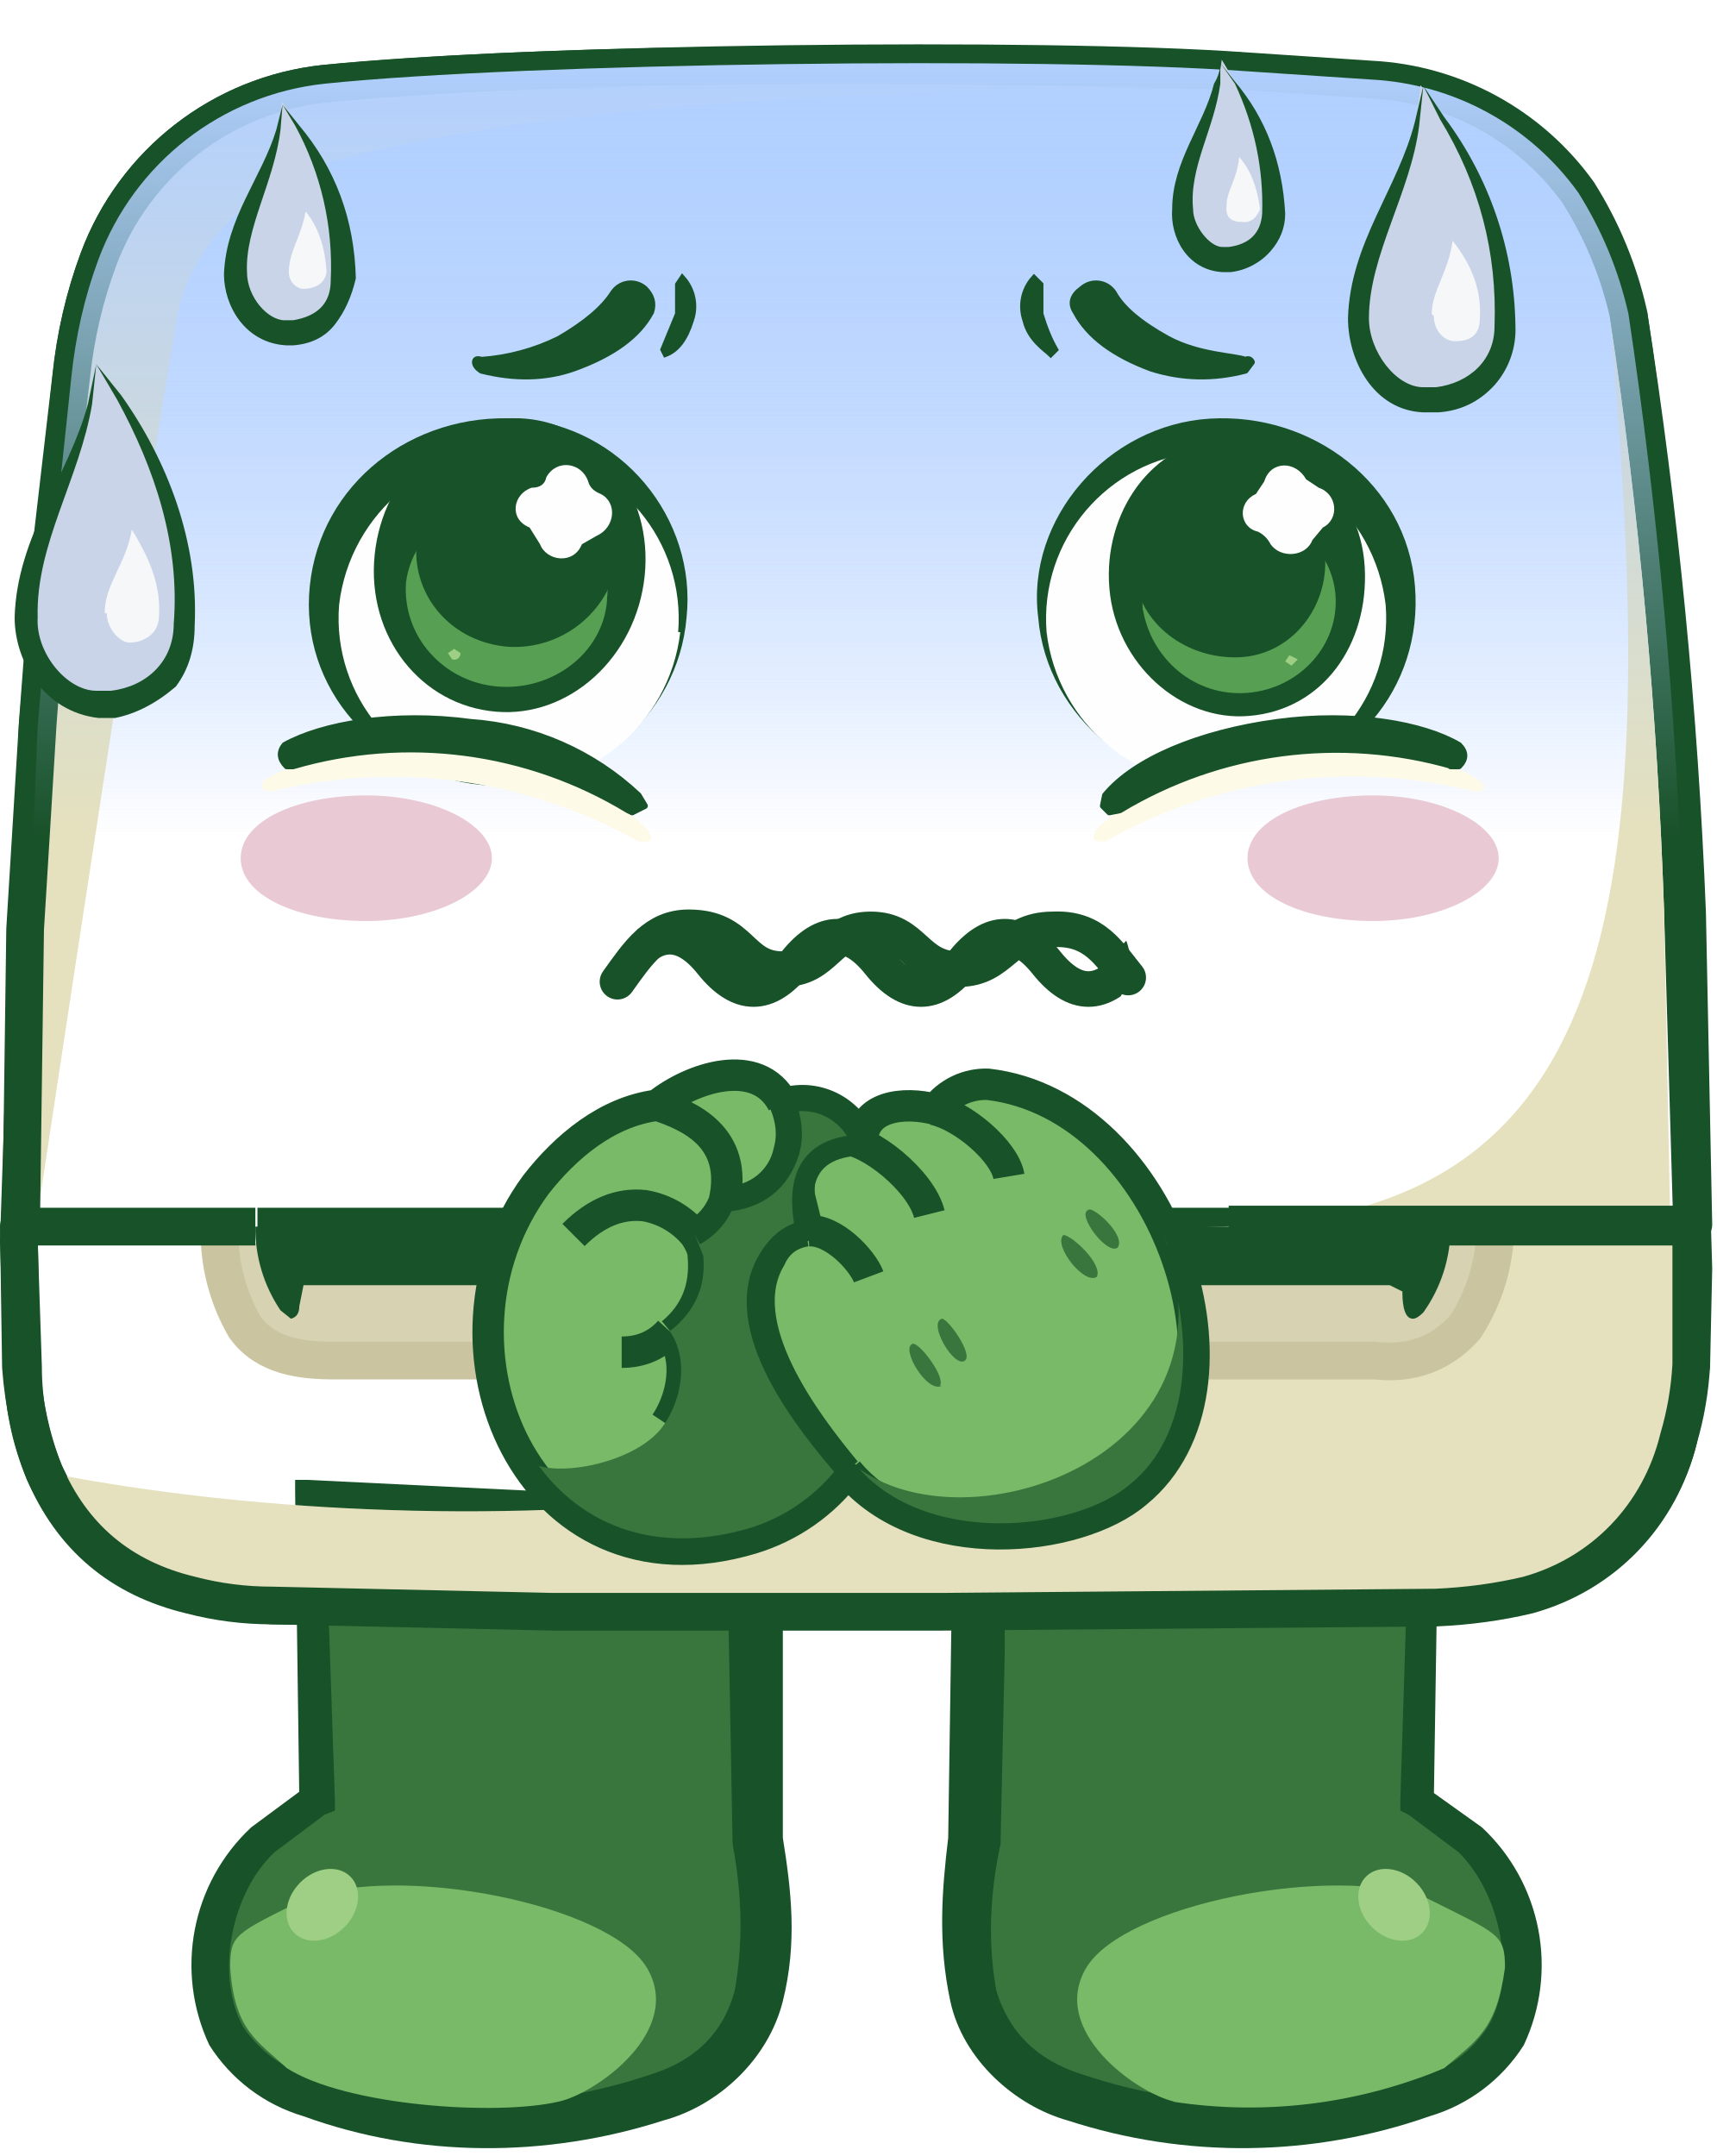
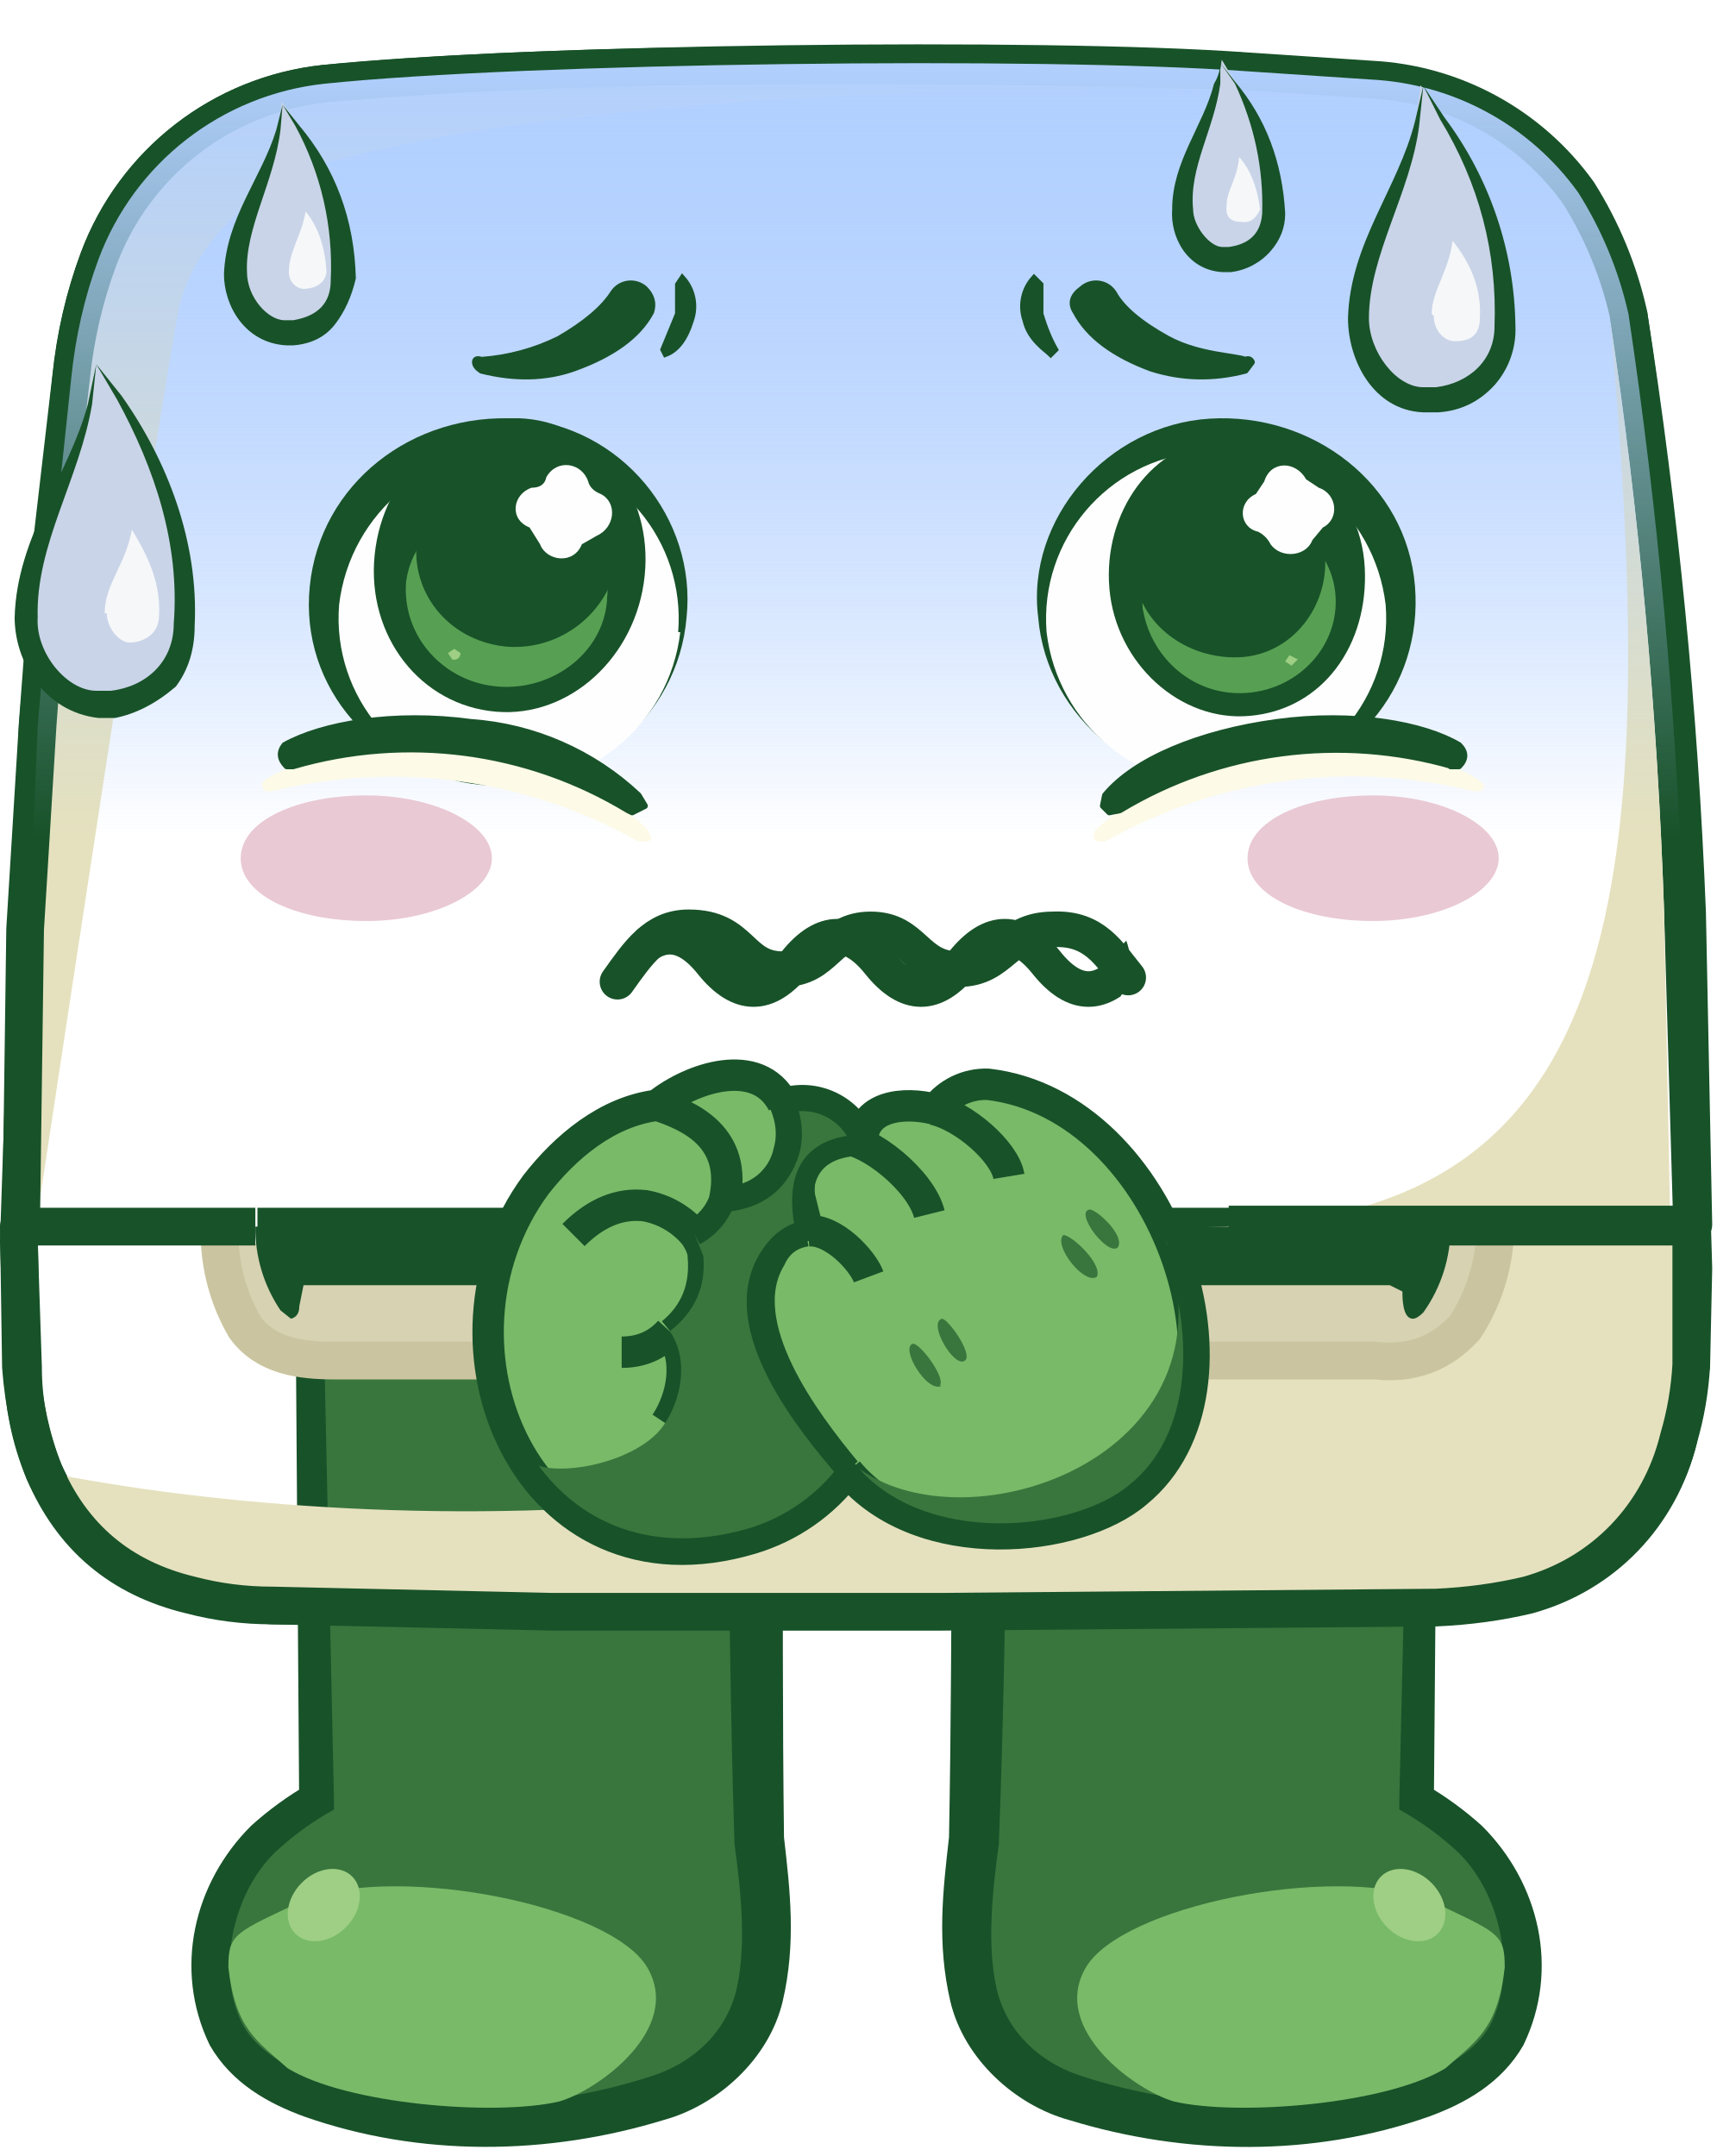
<svg xmlns="http://www.w3.org/2000/svg" width="82" height="103" fill="none" viewBox="0 0 82 103">
-   <path fill="#39763d" d="M36.3 88 36 72.2 14.8 71.3 15 86 12.6 87.9C10.3 89.9 9.2 94.4 10.8 97.3A7 7 0 0 0 14.8 100.3 27 27 0 0 0 31.4 100.2 7 7 0 0 0 36.3 95.3C36.8 93.3 36.5 90.1 36.3 88" class="m-foot m-foot-l" />
-   <path fill="#185229" d="M37.4 72.5 34.8 72C34.6 74.2 34.8 75.6 34.8 77.3L35 88.1Q35.7 91.8 35.1 95.1 34.3 98.1 31.1 99.1A26 26 0 0 1 15 99.3Q12.8 98.6 11.6 96.8C10.3 94.4 11 90.5 13.1 88.5L15.5 86.7 16 86.5V86L15.5 71.3 14.7 72 31 72.6 36 72.7 36.2 71.7 31.1 71.5 14.7 70.7H14.1V71.3L14.3 86 14.7 85.3 12 87.3A9 9 0 0 0 10 97.7 8 8 0 0 0 14.5 101.1C20 103.1 26.1 103.1 31.7 101.3 34.3 100.6 36.7 98.4 37.4 95.6S37.8 90.3 37.4 87.8zM34.8 72 37.4 72.5 37.6 71.8H36V72.7z" class="m-foot m-foot-l" />
-   <path fill="#78ba68" d="M26.7 100.4C28.5 100 32.7 97 30.9 94S19.2 89 14.6 90.7C11.2 92.4 11 92.4 11 94 11.2 97 12.3 97.5 13.7 98.8 16.5 100.6 23.7 101.1 26.7 100.4" class="m-foot m-foot-l" />
-   <ellipse cx="15.4" cy="91" fill="#9ecf84" class="m-foot m-foot-l" rx="1.5" ry="1.9" transform="rotate(44.5 15.4 91)" />
-   <path fill="#39763d" d="M46.5 88C46.6 87.4 47 74.7 46.8 74L68 73.3 67.7 86 70.2 87.9C72.5 89.9 73.5 94.4 72 97.3A7 7 0 0 1 68 100.3 27 27 0 0 1 51.4 100.2 7 7 0 0 1 46.5 95.3C46 93.3 46.2 90.1 46.5 88" class="m-foot m-foot-r" />
-   <path fill="#185229" d="M45.5 74.4 48 73.9V79L47.8 88.1Q47 91.8 47.6 95.1 48.5 98.1 51.7 99.1A26 26 0 0 0 67.7 99.3 6 6 0 0 0 71.1 96.8C72.5 94.4 71.7 90.5 69.7 88.5L67.3 86.7 66.9 86.5V86L67.3 73.3 68 74 51.7 74.5 46.8 74.6V73.6L51.7 73.4 68 72.6H68.7V73.3L68.5 86 68 85.3 70.8 87.3A9 9 0 0 1 72.8 97.7 8 8 0 0 1 68.3 101.1 27 27 0 0 1 51 101.3C48.5 100.6 46 98.4 45.4 95.6S45 90.3 45.3 87.8zM48 73.9 45.5 74.4 45.3 73.7H46.8V74.6z" class="m-foot m-foot-r" />
-   <path fill="#78ba68" d="M56.1 100.4C54.3 100 50.1 97 51.9 94S63.6 89 68.2 90.7C71.6 92.4 71.9 92.4 71.9 94 71.5 97 70.5 97.5 69 98.8A24 24 0 0 1 56 100.4" class="m-foot m-foot-r" />
-   <ellipse cx="66.6" cy="91" fill="#9ecf84" class="m-foot m-foot-r" rx="1.5" ry="1.9" transform="rotate(135.5 66.6 91)" />
+   <path fill="#39763d" d="M36.273 87.935C36.191 87.34 36.005 64.768 36.115 64.215L14.795 63.32L15.123 85.97C14.175 86.531 13.4 87.103 12.571 87.857C10.281 89.94 9.251 94.426 10.831 97.253C11.627 98.676 13.256 99.653 14.848 100.203C20.145 102.033 26.08 101.916 31.399 100.238C33.853 99.464 35.632 97.832 36.292 95.316C36.838 93.236 36.566 90.07 36.273 87.935Z" class="m-foot m-foot-l" />
+   <path fill="#185229" d="M37.454 64.482C36.561 64.304 35.669 64.126 34.776 63.947C34.673 66.425 34.759 68.054 34.765 70.099C34.845 76.098 34.889 81.86 35.091 88.097C35.414 90.452 35.659 92.967 35.19 95.026C34.714 97.053 33.14 98.561 31.072 99.202C25.948 100.858 20.268 101.008 15.162 99.291C13.71 98.801 12.306 97.959 11.64 96.8C10.288 94.328 11.07 90.497 13.146 88.488C13.889 87.798 14.676 87.205 15.546 86.685L15.957 86.445L15.954 85.958C15.79 78.409 15.626 70.86 15.462 63.311L14.767 63.986C19.916 64.165 25.064 64.344 30.213 64.522C32.173 64.59 34.133 64.658 36.094 64.726C36.108 64.385 36.122 64.044 36.136 63.703C34.177 63.607 32.218 63.51 30.259 63.414C25.114 63.161 19.968 62.908 14.823 62.654L14.114 62.63L14.129 63.33C14.183 70.88 14.238 78.431 14.292 85.982L14.7 85.255C13.741 85.807 12.817 86.483 11.997 87.225C9.264 89.946 8.262 94.074 10.021 97.705C11.068 99.527 12.82 100.489 14.533 101.115C20.062 103.059 26.164 102.98 31.726 101.275C34.304 100.566 36.746 98.355 37.394 95.605C38.043 92.821 37.744 90.301 37.455 87.773C37.385 82.156 37.396 75.981 37.409 70.089C37.414 68.214 37.434 65.874 37.454 64.482ZM34.776 63.947L37.454 64.482L37.593 63.754L36.136 63.703L36.094 64.726L34.776 63.947Z" class="m-foot m-foot-l" />
+   <path fill="#78ba68" d="M26.7 100.4C28.526 99.889 32.644 96.942 30.928 94C29.212 91.058 19.23 89.05 14.644 90.722C11.196 92.349 10.909 92.353 10.911 93.999C11.249 96.931 12.277 97.501 13.736 98.804C16.538 100.534 23.632 101.103 26.7 100.4Z" class="m-foot m-foot-l" />
+   <ellipse cx="15.469" cy="91.013" rx="1.498" ry="1.925" transform="rotate(44.502 15.4691 91.0133)" fill="#9ecf84" class="m-foot m-foot-l" />
+   <path fill="#39763d" d="M46.529 87.937C46.61 87.342 46.907 66.66 46.796 66.107L68.006 65.25L67.678 85.972C68.627 86.532 69.401 87.104 70.23 87.859C72.52 89.942 73.55 94.428 71.97 97.254C71.174 98.678 69.545 99.655 67.954 100.205C62.656 102.034 56.721 101.918 51.402 100.24C48.948 99.466 47.169 97.834 46.509 95.317C45.963 93.238 46.235 90.072 46.529 87.937Z" class="m-foot m-foot-r" />
+   <path fill="#185229" d="M45.458 66.374C46.35 66.196 47.242 66.017 48.135 65.839C48.231 68.267 48.133 69.831 48.117 71.802C48.012 77.237 47.941 82.442 47.719 88.1C47.394 90.454 47.15 92.969 47.617 95.026C48.092 97.051 49.663 98.558 51.731 99.2C56.853 100.856 62.533 101.008 67.639 99.293C69.092 98.803 70.496 97.962 71.162 96.802C72.515 94.33 71.734 90.498 69.657 88.487C68.915 87.797 68.127 87.203 67.257 86.683L66.848 86.445L66.852 85.958C67.013 79.052 67.174 72.146 67.335 65.24L68.033 65.921C62.856 66.091 57.679 66.261 52.502 66.431C50.607 66.493 48.712 66.556 46.817 66.618C46.803 66.277 46.789 65.936 46.776 65.595C48.669 65.504 50.563 65.414 52.457 65.323C57.631 65.075 62.805 64.827 67.979 64.58L68.694 64.556L68.677 65.261C68.62 72.169 68.562 79.077 68.504 85.984L68.099 85.26C69.058 85.812 69.982 86.488 70.802 87.23C73.534 89.948 74.537 94.076 72.779 97.707C71.733 99.528 69.981 100.491 68.269 101.117C62.74 103.063 56.637 102.985 51.074 101.281C48.495 100.572 46.05 98.36 45.401 95.608C44.751 92.822 45.05 90.303 45.339 87.773C45.434 82.707 45.455 77.109 45.473 71.776C45.478 69.979 45.471 67.689 45.458 66.374ZM48.135 65.839L45.458 66.374L45.317 65.643L46.776 65.595L46.817 66.618L48.135 65.839Z" class="m-foot m-foot-r" />
+   <path fill="#78ba68" d="M56.1 100.4C54.274 99.889 50.156 96.942 51.872 94C53.587 91.058 63.57 89.05 68.156 90.722C71.604 92.349 71.891 92.353 71.889 93.999C71.55 96.931 70.523 97.501 69.064 98.804C66.262 100.534 59.168 101.103 56.1 100.4Z" class="m-foot m-foot-r" />
+   <ellipse cx="67.331" cy="91.013" rx="1.498" ry="1.925" transform="rotate(135.498 67.3309 91.0135)" fill="#9ecf84" class="m-foot m-foot-r" />
  <path fill="url(#paint0_linear_591_64896)" stroke="#185229" stroke-linejoin="round" stroke-width="1.8" d="M26.4 76.9 13 76.7A18 18 0 0 1 9 76C6 75.4 3.4 73.2 2.1 70.3Q1.1 67.9 1.1 65.3L.9 59.3 1.4 44.4 1.8 34.7 2.5 26.6 3.4 18.1Q3.7 15.1 4.7 12.4A13 13 0 0 1 15.5 4C25.1 3 49.8 2.7 59.5 3.4L65.5 3.8A13 13 0 0 1 75.4 9.2Q77.1 11.9 77.8 15A249 249 0 0 1 80.4 43.5L80.9 60.6 80.8 65.2 80.2 68.7A10 10 0 0 1 73 76Q70.9 76.7 68.6 76.7L45 76.9z" />
  <path fill="#e5e1be" d="M13 76.7 26.5 77H45L68.6 76.8Q71 76.7 73 76.2C76.6 75.2 79.3 72.4 80.2 68.7Q80.7 67 80.8 65.2V58.6H64.7C50.2 74.2 18.3 73.6 2 70.3Q4.3 74.9 9.1 76.2 11.1 76.7 13.1 76.7" />
  <path fill="#d6d2b2" d="M16 65Q13.4 65.3 11.7 63.4C11 62.4 10.7 60.7 10.5 59.4H71.4A9 9 0 0 1 70 63.4Q68.4 65.4 65.7 65z" />
  <path stroke="#cac5a0" stroke-linejoin="round" stroke-width="1.8" d="M10.5 59.4A9 9 0 0 0 11.7 63.4C12.7 64.8 14.4 65 16 65H65.7Q68.3 65.3 70 63.4A9 9 0 0 0 71.4 59.4" />
  <path fill="#185229" d="M68 62.7A7 7 0 0 0 69.3 58.6H12.2A7 7 0 0 0 13.4 62.6L13.9 63Q14.3 62.9 14.3 62.4L14.5 61.4H66.4L67 61.7C67 62 67 63 67.5 63Q67.7 63 68 62.7" />
  <path stroke="#185229" stroke-linejoin="round" stroke-width="1.8" d="M12.2 58.6H.9L1 65.3Q1.2 68 2.1 70.3 4.1 75 9.1 76.2 11 76.7 13 76.7L26.4 77H45L68.6 76.8Q70.9 76.7 73 76.2C76.6 75.2 79.3 72.4 80.2 68.7Q80.7 67 80.8 65.2V58.6H12.3" />
  <path fill="#e5e1be" d="M79.5 43.5A248 248 0 0 0 76.9 15.1C79.5 43.5 77.3 58.6 57.6 58.6H79.8z" />
  <path stroke="#185229" stroke-linejoin="round" stroke-width="1.8" d="M77.8 15A248 248 0 0 1 80.6 43.6L80.9 58.5H58.7" />
  <path fill="#e5e1be" d="M1.3 44.4 1.8 58S8 16.9 8.6 14.5 11.6 9 15.5 7.8C29.7 3.8 55.5 4.3 58.3 4.3A180 180 0 0 0 15.5 3.9 13 13 0 0 0 4.7 12.4 24 24 0 0 0 3.4 18.1L2.4 26.6 1.8 34.6z" />
  <path stroke="#185229" stroke-linejoin="round" stroke-width="1.8" d="M1 59.2 1.2 44.4 1.8 34.6 2.4 26.6 3.4 18Q3.7 15.1 4.7 12.4A13 13 0 0 1 15.5 4Q30.5 2.6 59.3 3.4" />
  <path fill="url(#paint0_linear_591_64896)" d="M26.4 76.9 13 76.7A18 18 0 0 1 9 76C6 75.4 3.4 73.2 2.1 70.3Q1.1 67.9 1.1 65.3L.9 59.3 1.4 44.4 1.8 34.7 2.5 26.6 3.4 18.1Q3.7 15.1 4.7 12.4A13 13 0 0 1 15.5 4C25.1 3 49.8 2.7 59.5 3.4L65.5 3.8A13 13 0 0 1 75.4 9.2Q77.1 11.9 77.8 15A249 249 0 0 1 80.4 43.5L80.9 60.6 80.8 65.2 80.2 68.7A10 10 0 0 1 73 76Q70.9 76.7 68.6 76.7L45 76.9z" class="m-body-overlay" pointer-events="none" />
  <path stroke="#185229" stroke-linecap="round" stroke-linejoin="round" stroke-width="1.7" d="M29.5 46.9C30.5 45.5 31.3 44.3 32.9 44.3 35.5 44.3 35.3 46.3 37.4 46.3S39.5 44.4 41.6 44.4 43.7 46.3 45.8 46.3 48 44.4 50.3 44.4C52.3 44.3 53 45.6 53.9 46.7" class="m-mouth-stroke" />
  <g class="m-eyes">
    <path fill="#185229" d="M32.8 29.5C32.4 34.3 28 38 23 37.5S14.3 32.9 14.8 28 19.7 19.7 24.7 20 33.3 24.8 32.8 29.5" />
    <path fill="#fefefe" d="M32.5 30.2A8.3 8.3 0 0 1 23.5 37.5 8 8 0 0 1 16.2 28.9 8.3 8.3 0 0 1 25.2 21.6 8 8 0 0 1 32.4 30.2" />
    <path fill="#185229" d="M23.7 34C27.2 34.3 30.4 31.4 30.8 27.5S28.6 20.3 25.1 20C21.5 19.7 18.3 22.6 17.9 26.5S20.1 33.7 23.7 34" />
    <path fill="#57a053" d="M29 28.7C28.8 31.2 26.4 33 23.8 32.8S19.2 30.4 19.4 27.8C19.7 25.5 22 23.6 24.7 23.9S29.3 26 29 28.6" />
    <path fill="#185229" d="M29.5 26.8A5 5 0 0 1 24.3 30.9C21.6 30.7 19.7 28.5 19.9 26S22.5 21.7 25.2 22 29.8 24.2 29.5 26.7" />
    <path fill="#fefefe" d="M26.1 22.8C26.6 21.9 27.8 22.1 28.1 23Q28.2 23.4 28.7 23.6C29.5 24 29.4 25.2 28.5 25.6L27.8 26C27.4 27 26.1 26.8 25.8 26L25.3 25.2C24.3 24.8 24.5 23.6 25.4 23.3Q26 23.3 26.1 22.8" />
    <path fill="#9ecf84" d="M21.6 31.5A.3.3 0 0 0 22 31.2L21.7 31 21.4 31.2z" />
    <path fill="#185229" d="M49.6 29.5C50 34.3 54.5 38 59.5 37.5S68 32.9 67.6 28 62.7 19.7 57.8 20 49 24.8 49.6 29.5" />
    <path fill="#fefefe" d="M50 30.2A8.3 8.3 0 0 0 58.9 37.5 8 8 0 0 0 66.2 28.9 8.3 8.3 0 0 0 57.3 21.6 8 8 0 0 0 50 30.2" />
    <path fill="#185229" d="M59.7 34.2C56.4 34.5 53.3 31.7 53 28.1S55 21.2 58.4 20.9 65 23.4 65.2 27.1 63.2 33.9 59.7 34.2" />
    <path fill="#57a053" d="M54.6 29.1C55 31.5 57.1 33.3 59.6 33.1S64 30.8 63.8 28.4 61.3 24.3 58.8 24.4A4.4 4.4 0 0 0 54.6 29.2" />
    <path fill="#185229" d="M54.2 27.4C54.4 29.8 56.7 31.5 59.2 31.4S63.5 29 63.3 26.5 60.8 22.5 58.3 22.7A4.4 4.4 0 0 0 54.2 27.4" />
    <path fill="#fefefe" d="M62.4 22.9C61.9 22 60.7 22 60.4 23L60 23.6C59.1 24 59.2 25.2 60.1 25.4Q60.5 25.6 60.7 26C61.2 26.7 62.4 26.6 62.7 25.8L63.2 25.2C64 24.8 63.9 23.6 63 23.3z" />
    <path fill="#9ecf84" d="M61.7 31.8 61.4 31.6 61.6 31.3 62 31.5z" />
  </g>
  <path fill="#e9c9d3" d="M65.6 44C68.9 44 71.6 42.6 71.6 41S68.9 38 65.6 38 59.6 39.2 59.6 41 62.3 44 65.6 44" class="m-cheek m-cheek-r" />
  <path fill="#e9c9d3" d="M17.5 44C20.8 44 23.5 42.6 23.5 41S20.8 38 17.5 38 11.5 39.2 11.5 41 14.2 44 17.5 44" class="m-cheek m-cheek-l" />
  <path fill="#fdfae7" d="M31 39.7C29.4 38 26.1 36.6 22.2 36S14.6 36 12.6 37.3Q12.4 37.6 12.7 37.8H13A24 24 0 0 1 30.5 40.2H30.8Q31.3 40.2 31 39.8" />
  <path fill="#185229" stroke="#185229" stroke-linecap="round" stroke-linejoin="round" stroke-width=".3" d="M14 36.6H13.7Q13.2 36.1 13.6 35.6C15.4 34.6 18.8 34 22.5 34.5A13 13 0 0 1 30.5 38L30.8 38.5 30.2 38.8 30 38.7A20 20 0 0 0 14 36.6" />
  <path fill="#fdfae7" d="M52.3 39.7C54 38 57.3 36.6 61.2 36S68.8 36 70.7 37.3Q71.1 37.6 70.7 37.8H70.4A24 24 0 0 0 52.8 40.2H52.6Q52.1 40.2 52.3 39.8" />
  <path fill="#185229" stroke="#185229" stroke-linecap="round" stroke-linejoin="round" stroke-width=".3" d="M69.3 36.6H69.7Q70.2 36.1 69.7 35.6C68 34.6 64.7 34 61 34.5S54.2 36.3 52.8 38L52.7 38.5 53 38.8 53.5 38.7A20 20 0 0 1 69.4 36.6" />
  <path fill="#185229" stroke="#185229" stroke-linecap="round" stroke-linejoin="round" stroke-width=".3" d="M30.8 13.8A1 1 0 0 0 29.3 14Q28.6 15.1 26.7 16.2A10 10 0 0 1 23 17.2Q22.7 17.1 22.7 17.3T23 17.7Q25.4 18.3 27.4 17.6 30.2 16.6 31.1 14.9 31.3 14.3 30.8 13.8" class="m-eyebrow m-eyebrow-l" />
  <path fill="#185229" stroke="#185229" stroke-width=".3" d="M33 15.3A2 2 0 0 0 32.6 13.3L32.4 13.6V15L31.7 16.7 31.8 16.9Q32.6 16.6 33 15.3Z" class="m-eyebrow m-eyebrow-l" />
  <path fill="#185229" stroke="#185229" stroke-linecap="round" stroke-linejoin="round" stroke-width=".3" d="M51.7 13.8A1 1 0 0 1 53.2 14Q53.8 15.1 55.8 16.2C57.3 17 59 17 59.5 17.2Q59.7 17.1 59.8 17.3L59.5 17.7Q57.2 18.3 55 17.6 52.3 16.6 51.4 14.9 51 14.3 51.7 13.8" class="m-eyebrow m-eyebrow-r" />
  <path fill="#185229" stroke="#185229" stroke-width=".3" d="M49 15.3A2 2 0 0 1 49.4 13.3L49.7 13.6V15Q50 16 50.4 16.7L50.2 16.9C50 16.7 49.2 16.2 49 15.3Z" class="m-eyebrow m-eyebrow-r" />
  <g class="m-drop m-drop-1">
    <path fill="#c9d4e8" stroke="#c9d4e8" stroke-width=".1" d="M64.9 15.2C64.9 11.5 67.4 9.2 67.9 4.2A19 19 0 0 1 72 15.5C72 18.6 69.5 19 68.1 19S64.9 17.6 64.9 15.2Z" />
    <path fill="#f5f7f9" d="M68.4 15C68.4 13.9 69.2 13 69.4 11.5 70.1 12.4 70.8 13.6 70.7 15.2 70.7 16.2 70 16.3 69.5 16.3S68.5 15.8 68.5 15.1" />
    <path fill="#185229" d="M68 4.1 67.6 5.8C66.8 9 64.5 11.6 64.4 15.2 64.4 17.2 65.6 19.6 68 19.7H68.7Q70.3 19.6 71.4 18.4A4 4 0 0 0 72.4 15.6 17 17 0 0 0 69 5.6zL68.8 5.7Q71.6 10.3 71.4 15.6C71.4 17.2 70.2 18.3 68.6 18.5H68C66.7 18.5 65.4 16.8 65.4 15.2 65.4 12.2 67.4 9.2 67.8 6z" />
  </g>
  <g class="m-drop m-drop-2">
    <path fill="#c9d4e8" stroke="#c9d4e8" stroke-width=".1" d="M56.4 10C56.4 7.6 58 6 58.4 3 59.5 4.8 60.8 7.2 60.7 10.2 60.8 12 59.3 12.4 58.4 12.4S56.4 11.4 56.4 10Z" />
    <path fill="#f5f7f9" d="M58.6 9.8C58.6 9.1 59.1 8.6 59.2 7.5Q60 8.4 60.2 10 59.9 10.7 59.3 10.6 58.5 10.6 58.6 9.8" />
    <path fill="#185229" d="M58.3 3Q58.3 3.5 58 4C57.5 6 56 7.7 56 10 55.9 11.3 56.7 12.9 58.4 13H58.8A3 3 0 0 0 60.7 12Q61.4 11.2 61.4 10.2 61.2 6.5 59 3.9zL59 4Q60.4 7 60.3 10.2 60.2 11.6 58.7 11.8H58.4C57.8 11.8 57 10.8 57 10 56.8 8 58 6.2 58.3 4z" />
  </g>
  <g class="m-drop m-drop-3">
    <path fill="#c9d4e8" stroke="#c9d4e8" stroke-width=".1" d="M11.3 13C11.3 10.4 13 8.7 13.5 5 15 7 16.5 9.9 16.4 13.3 16.4 15.5 14.6 16 13.6 16S11.3 14.8 11.3 13Z" />
    <path fill="#f5f7f9" d="M13.8 13C13.8 12 14.4 11.3 14.6 10.1Q15.5 11.2 15.6 13C15.5 13.7 14.8 13.8 14.5 13.8S13.8 13.5 13.8 13" />
    <path fill="#185229" d="M13.5 5 13.2 6.2C12.5 8.5 10.8 10.4 10.7 13.1 10.7 14.6 11.7 16.4 13.7 16.5H14Q15.3 16.4 16 15.5T17 13.3Q16.9 9.1 14.3 6zL14.1 6A14 14 0 0 1 15.8 13.4Q15.8 15 14 15.3H13.6C12.8 15.3 11.8 14.2 11.8 13 11.7 10.9 13.1 8.7 13.4 6.2z" />
  </g>
  <g class="m-drop m-drop-4">
    <path fill="#c9d4e8" stroke="#c9d4e8" stroke-width=".1" d="M1.3 29.5C1.3 25.4 4 22.8 4.6 17.5 6.7 20.4 9.1 24.6 8.9 29.7 8.8 33 6.2 33.6 4.7 33.7 3.3 33.7 1.3 32 1.3 29.5Z" />
    <path fill="#f5f7f9" d="M5 29.3C5 27.9 6 27 6.3 25.3 6.9 26.3 7.7 27.7 7.6 29.4 7.6 30.4 6.7 30.7 6.2 30.7S5.1 30 5.1 29.3" />
    <path fill="#185229" d="M4.6 17.4 4.2 19.3C3.3 22.7.8 25.6.7 29.5.7 31.6 2.1 34 4.7 34.3H5.5Q7 34 8.4 32.8 9.3 31.6 9.3 29.9C9.5 25.9 8 22 5.8 18.9zL5.6 19.1C7.4 22.4 8.6 26 8.3 29.8 8.3 31.6 7 32.8 5.3 33H4.6C3.2 33 1.7 31.2 1.8 29.5 1.7 26 3.8 22.9 4.4 19.3z" />
  </g>
  <g class="m-hand">
    <path fill="#78ba68" d="M40.5 70.3A9 9 0 0 1 35.9 73.5C25.2 76.7 20 64.2 25.6 56.6 27 54.8 29 53.1 31.4 52.8 33 51.5 36.2 50.4 37.4 52.7A3 3 0 0 1 41.2 54.7C41.1 52.7 43.3 52.5 44.7 53A3 3 0 0 1 47.3 51.7C55.8 52.7 60.2 66.2 54.2 71.4 51.6 73.7 44 74.4 40.6 70.3" />
    <path stroke="#185229" stroke-width="1.5" d="M40.5 70.3A9 9 0 0 1 35.9 73.5C25.2 76.7 20 64.2 25.6 56.6 27 54.8 29 53.1 31.4 52.8M40.4 70.3C38.5 68 34.9 63.3 36.8 60.1Q37.3 59 38.5 58.8M40.5 70.3C44 74.5 51.5 73.7 54.3 71.3 60.3 66.4 55.8 52.8 47.2 51.8A3 3 0 0 0 44.7 53M31.4 52.8C32.9 53.3 35.3 54.3 34.6 57.4M31.4 52.8C33 51.5 36.2 50.4 37.4 52.7M37.5 52.7A3 3 0 0 1 41.2 54.7C41.1 52.8 43.2 52.6 44.7 53M37.5 52.7Q38 53.9 37.7 55A3 3 0 0 1 34.7 57.4M44.6 53C46 53.3 48 55 48.2 56.2M34.6 57.4A3 3 0 0 1 33.2 59M44.4 58C44 56.4 41.5 54.4 40.2 54.4S38 55.8 38.2 57.2L38.6 58.8M41.5 61C41.2 60.2 39.8 58.7 38.6 58.8M33.2 59Q33.6 59.6 33.6 60 33.8 62.3 32.1 63.7M33.2 59A4 4 0 0 0 30.8 57.6Q29 57.4 27.4 59M32 63.6C33 64.9 32.6 66.8 31.8 68M32 63.6Q31.1 64.6 29.7 64.6" />
    <path fill="#39763d" d="M40.6 69.8C43.3 74.3 51.6 73.8 54.3 71.4 57.4 68.7 57.3 63.4 55.6 59 59.6 69.8 45.6 74.3 40.6 69.8" />
    <path stroke="#185229" d="M40.5 70.3C44 74.5 51.5 73.7 54.3 71.3 57.4 68.8 57.7 63.8 56 59.4" />
    <path fill="#39763d" d="M44.9 66.2C45.2 65.8 43.9 64.1 43.6 64.2 43 64.4 44.3 66.6 45 66.2" />
    <path fill="#39763d" d="M52.4 61C52.7 60.4 51.2 59 50.8 59 50.3 59.5 51.8 61.4 52.4 61" />
    <path fill="#39763d" d="M46.1 65C46.5 64.7 45.3 63 45 63 44.3 63.2 45.6 65.4 46.1 65" />
    <path fill="#39763d" d="M53.4 59.6C53.8 59 52.2 57.6 52 57.8 51.4 58 52.9 60 53.4 59.6" />
    <path fill="#39763d" d="M40.5 70.3A9 9 0 0 1 35.9 73.5C30.8 75 27 72.9 25 69.5 25.6 70.8 30.3 70.1 31.7 68.1 32.6 66.8 32.9 64.9 32 63.6Q33.8 62.2 33.6 60L33.2 59A3 3 0 0 0 34.6 57.3 3 3 0 0 0 37.7 55Q38 54 37.5 52.7A3 3 0 0 1 41 54.7L40.1 54.5C39 54.5 38.2 55.8 38.4 57.2L38.5 58.8Q37.4 59 36.7 60C34.8 63.4 38.5 68 40.5 70.3" />
    <path stroke="#185229" d="M33.2 59A3 3 0 0 0 34.6 57.4Q37 57.2 37.7 55 38 53.9 37.5 52.7A3 3 0 0 1 41.2 54.7C38 54.8 38.2 57.2 38.5 58.8Q37.4 59 36.7 60.2C34.8 63.4 38.5 68 40.5 70.3A9 9 0 0 1 35.9 73.5C30.7 75 26.8 72.9 24.8 69.5" />
  </g>
  <defs>
    <linearGradient id="paint0_linear_591_64896" x1="40.9" x2="40.9" y1="3" y2="76.9" gradientUnits="userSpaceOnUse">
      <stop class="m-flush-stop" stop-color="#b2d0ff" />
      <stop offset=".5" stop-color="#b2d0ff" stop-opacity="0" />
    </linearGradient>
    <clipPath id="m-mouth-clip">
      <rect width="24" height="6" x="30" y="43" rx="3" />
    </clipPath>
  </defs>
  <g class="m-mouth-outer" clip-path="url(#m-mouth-clip)">
    <g class="m-mouth-inner">
      <path stroke="#185229" stroke-linecap="round" stroke-width="1.7" d="M14 46Q16 43.5 18 46T22 46 26 46 30 46 34 46 38 46 42 46 46 46 50 46 54 46 58 46 62 46 66 46 70 46 74 46 78 46" />
    </g>
  </g>
</svg>
